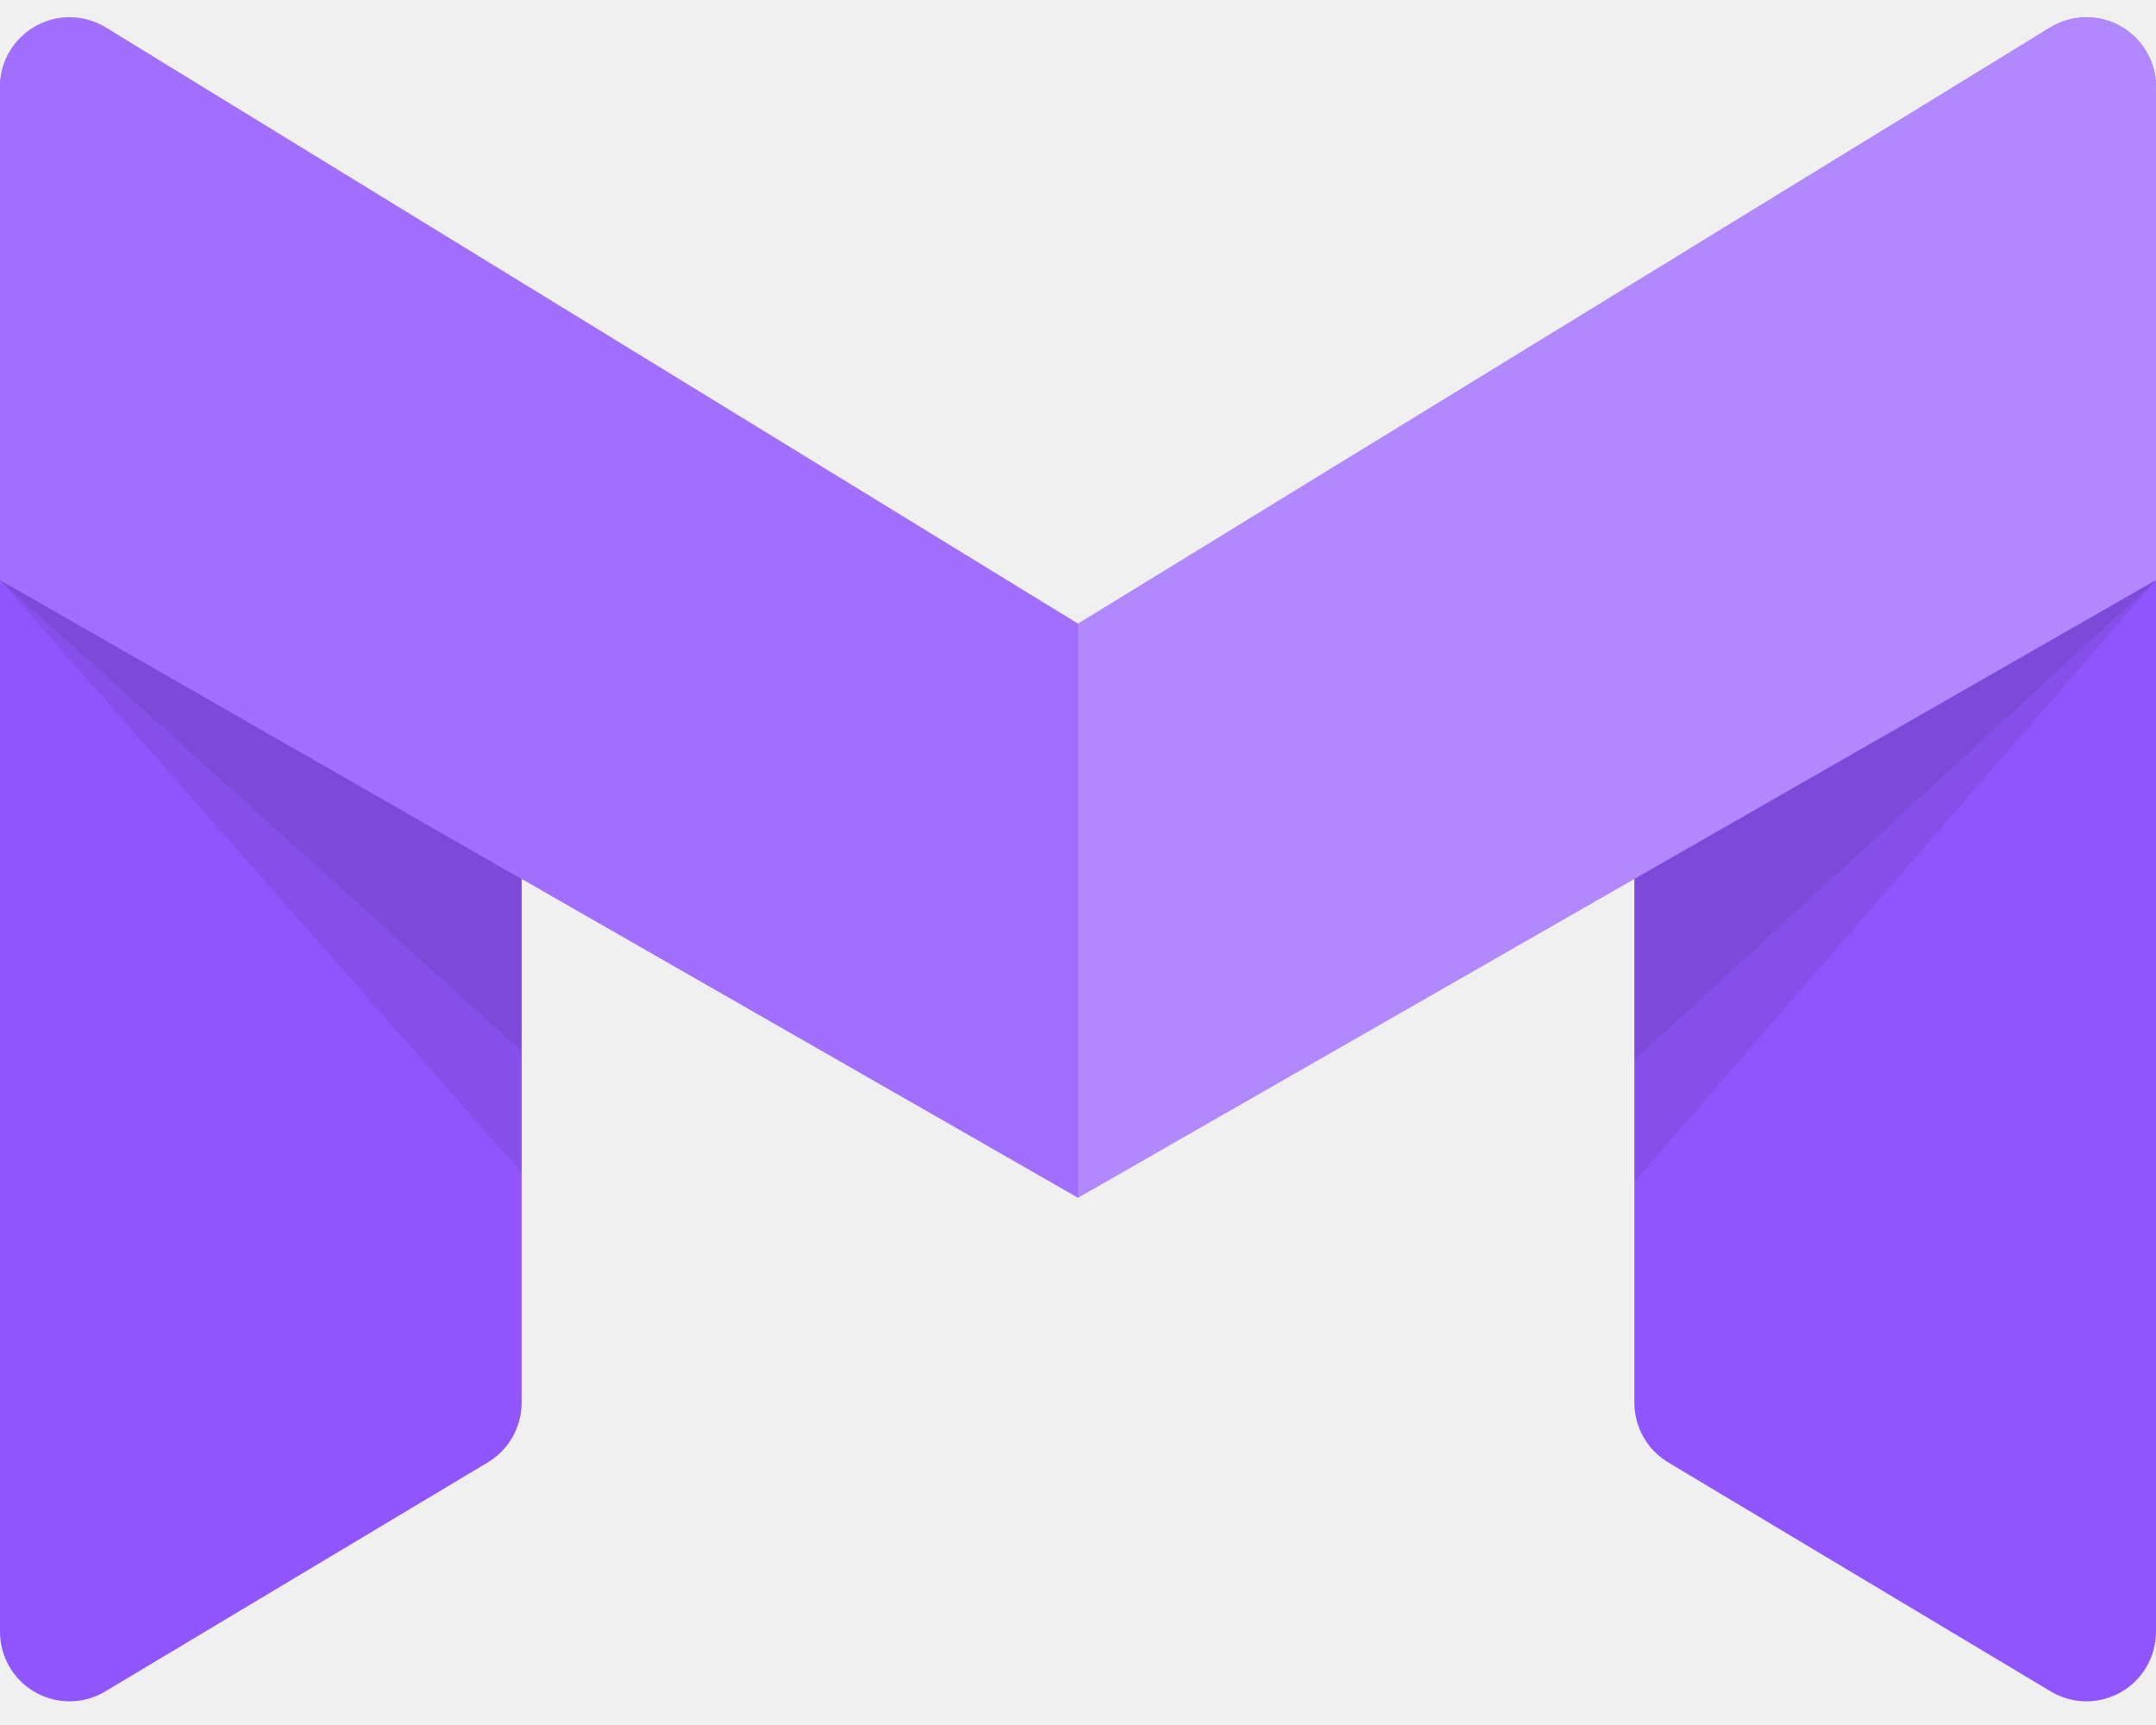
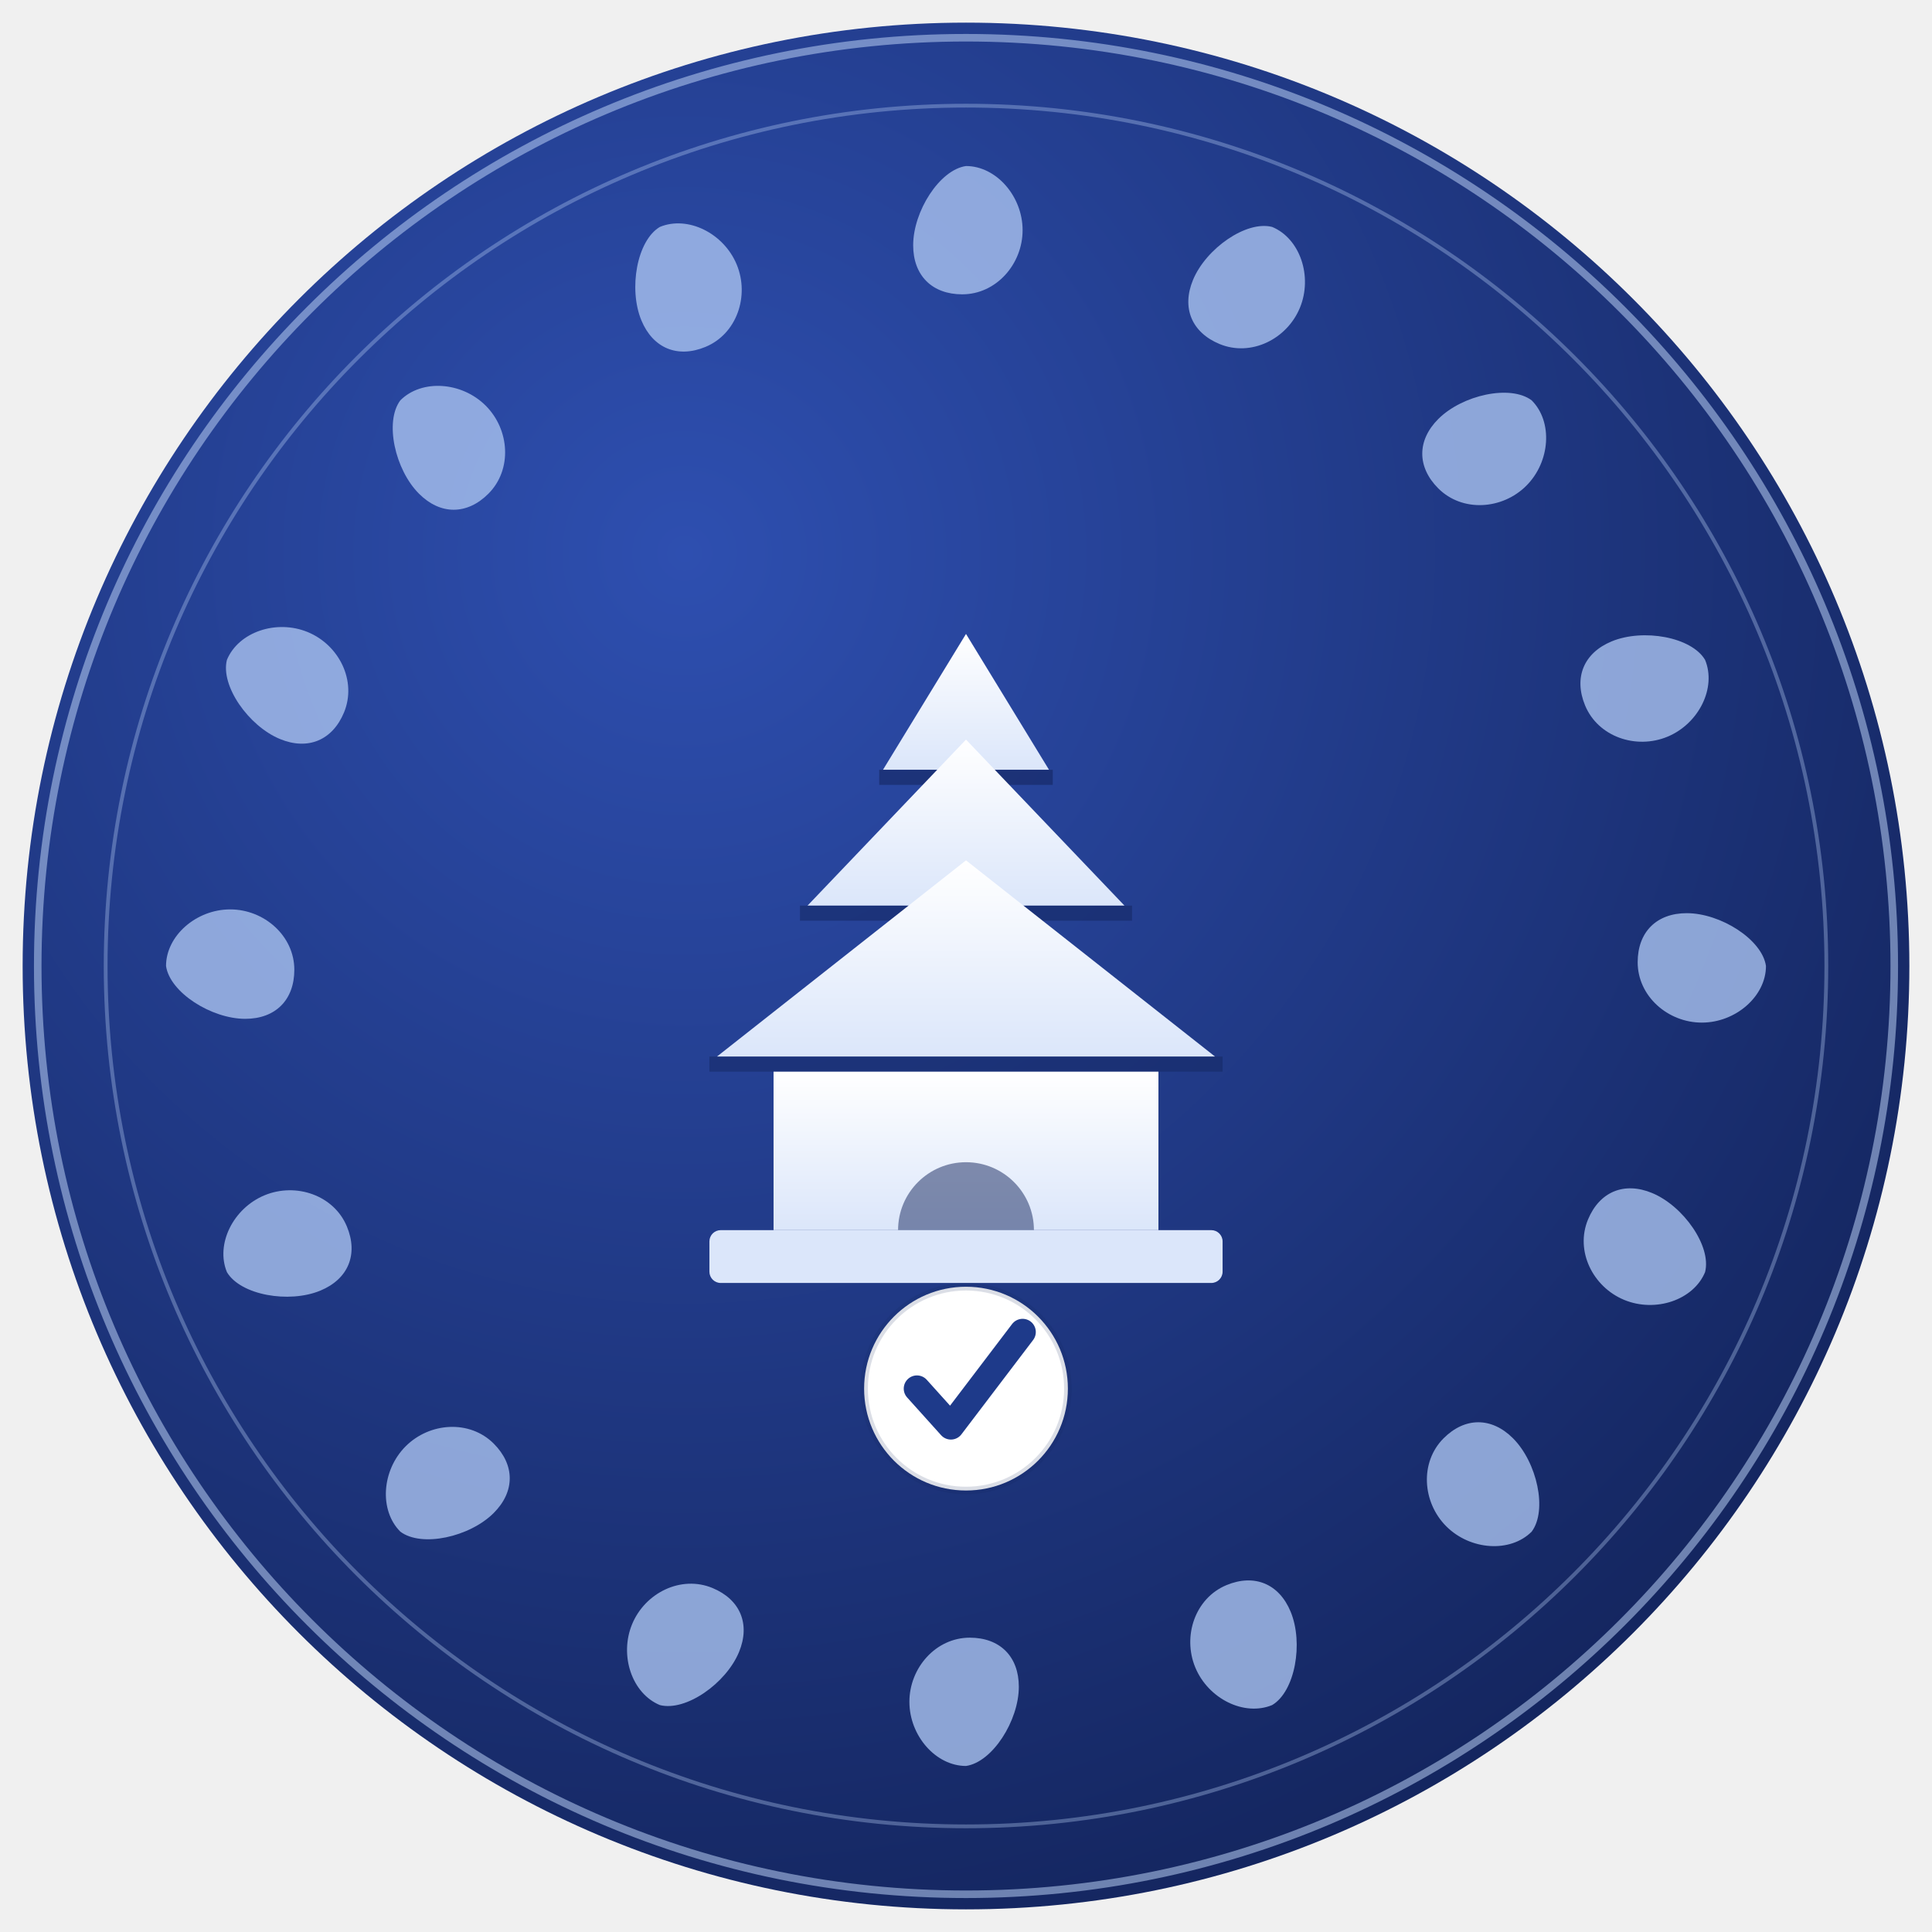
- <svg xmlns="http://www.w3.org/2000/svg" width="1.875em" height="1.5em" viewBox="0 0 250 196" fill="none">
-   <path fill-rule="evenodd" clip-rule="evenodd" d="M12.3 1.255L56.655 28.643C59.035 30.113 60.484 32.711 60.484 35.509V160.63C60.484 163.468 58.994 166.097 56.56 167.553L12.206 194.107C8.384 196.395 3.431 195.15 1.144 191.327C0.395 190.075 0 188.643 0 187.184V8.12C0 3.664 3.611 0.052 8.065 0.052C9.561 0.052 11.027 0.469 12.3 1.255Z" fill="#9155FD" />
-   <path opacity="0.078" fill-rule="evenodd" clip-rule="evenodd" d="M0 65.266L60.484 99.963V133.979L0 65.266Z" fill="black" />
-   <path opacity="0.078" fill-rule="evenodd" clip-rule="evenodd" d="M0 65.266L60.484 99.079V119.859L0 65.266Z" fill="black" />
-   <path fill-rule="evenodd" clip-rule="evenodd" d="M237.71 1.224L193.355 28.521C190.97 29.989 189.516 32.59 189.516 35.393V160.631C189.516 163.469 191.006 166.098 193.44 167.555L237.794 194.108C241.616 196.396 246.569 195.151 248.856 191.328C249.605 190.076 250 188.644 250 187.185V8.096C250 3.64 246.389 0.028 241.935 0.028C240.444 0.028 238.981 0.442 237.71 1.224Z" fill="#9155FD" />
-   <path opacity="0.078" fill-rule="evenodd" clip-rule="evenodd" d="M250 65.266L189.516 99.89V135.006L250 65.266Z" fill="black" />
-   <path opacity="0.078" fill-rule="evenodd" clip-rule="evenodd" d="M250 65.266L189.516 99.05V120.886L250 65.266Z" fill="black" />
-   <path fill-rule="evenodd" clip-rule="evenodd" d="M12.279 1.189L125 70.308V136.87L0 65.246V8.068C0 3.612 3.611 0 8.065 0C9.552 0 11.011 0.412 12.279 1.189Z" fill="#9155FD" />
-   <path fill-rule="evenodd" clip-rule="evenodd" d="M12.279 1.189L125 70.308V136.87L0 65.246V8.068C0 3.612 3.611 0 8.065 0C9.552 0 11.011 0.412 12.279 1.189Z" fill="white" fill-opacity="0.15" />
-   <path fill-rule="evenodd" clip-rule="evenodd" d="M237.721 1.189L125 70.308V136.87L250 65.246V8.068C250 3.612 246.389 0 241.935 0C240.448 0 238.99 0.412 237.721 1.189Z" fill="#9155FD" />
-   <path fill-rule="evenodd" clip-rule="evenodd" d="M237.721 1.189L125 70.308V136.87L250 65.246V8.068C250 3.612 246.389 0 241.935 0C240.448 0 238.99 0.412 237.721 1.189Z" fill="white" fill-opacity="0.3" />
+ <svg xmlns="http://www.w3.org/2000/svg" width="1.7em" height="1.7em" viewBox="0 0 512 512">
+   <defs>
+     <radialGradient id="bgGrad" cx="35%" cy="28%" r="80%">
+       <stop offset="0%" stop-color="#2e4fb0" />
+       <stop offset="100%" stop-color="#13245c" />
+     </radialGradient>
+     <linearGradient id="emblemGrad" x1="0%" y1="0%" x2="0%" y2="100%">
+       <stop offset="0%" stop-color="#ffffff" />
+       <stop offset="100%" stop-color="#dbe6fa" />
+     </linearGradient>
+     <path id="motif" d="M256 44 C264 44 271 52 271 61 C271 70 264 78 255 78 C247 78 242 73 242 65 C242 56 249 45 256 44 Z" fill="#a9c1ef" fill-opacity="0.8" />
+   </defs>
+   <circle cx="256" cy="256" r="250" fill="url(#bgGrad)" />
+   <circle cx="256" cy="256" r="246" fill="none" stroke="#b8cef2" stroke-width="2" stroke-opacity="0.55" />
+   <circle cx="256" cy="256" r="228" fill="none" stroke="#b8cef2" stroke-width="1" stroke-opacity="0.35" />
+   <use href="#motif" transform="rotate(0 256 256)" />
+   <use href="#motif" transform="rotate(22.5 256 256)" />
+   <use href="#motif" transform="rotate(45 256 256)" />
+   <use href="#motif" transform="rotate(67.5 256 256)" />
+   <use href="#motif" transform="rotate(90 256 256)" />
+   <use href="#motif" transform="rotate(112.5 256 256)" />
+   <use href="#motif" transform="rotate(135 256 256)" />
+   <use href="#motif" transform="rotate(157.5 256 256)" />
+   <use href="#motif" transform="rotate(180 256 256)" />
+   <use href="#motif" transform="rotate(202.5 256 256)" />
+   <use href="#motif" transform="rotate(225 256 256)" />
+   <use href="#motif" transform="rotate(247.5 256 256)" />
+   <use href="#motif" transform="rotate(270 256 256)" />
+   <use href="#motif" transform="rotate(292.5 256 256)" />
+   <use href="#motif" transform="rotate(315 256 256)" />
+   <use href="#motif" transform="rotate(337.5 256 256)" />
+   <g>
+     <polygon points="256,168 234,204 278,204" fill="url(#emblemGrad)" />
+     <rect x="233" y="204" width="46" height="4" fill="#13245c" fill-opacity="0.55" />
+     <polygon points="256,196 214,240 298,240" fill="url(#emblemGrad)" />
+     <rect x="212" y="240" width="88" height="4" fill="#13245c" fill-opacity="0.5" />
+     <polygon points="256,228 190,280 322,280" fill="url(#emblemGrad)" />
+     <rect x="188" y="280" width="136" height="4" fill="#13245c" fill-opacity="0.45" />
+     <rect x="205" y="284" width="102" height="42" fill="url(#emblemGrad)" />
+     <path d="M238 326 A18 18 0 0 1 274 326 Z" fill="#13245c" fill-opacity="0.5" />
+     <rect x="188" y="326" width="136" height="14" rx="3" fill="#dbe6fa" />
+   </g>
+   <circle cx="256" cy="368" r="27" fill="#ffffff" />
+   <circle cx="256" cy="368" r="27" fill="none" stroke="#13245c" stroke-width="2" stroke-opacity="0.15" />
+   <path d="M243 368 L252 378 L271 353" fill="none" stroke="#1e3a8a" stroke-width="7" stroke-linecap="round" stroke-linejoin="round" />
</svg>
